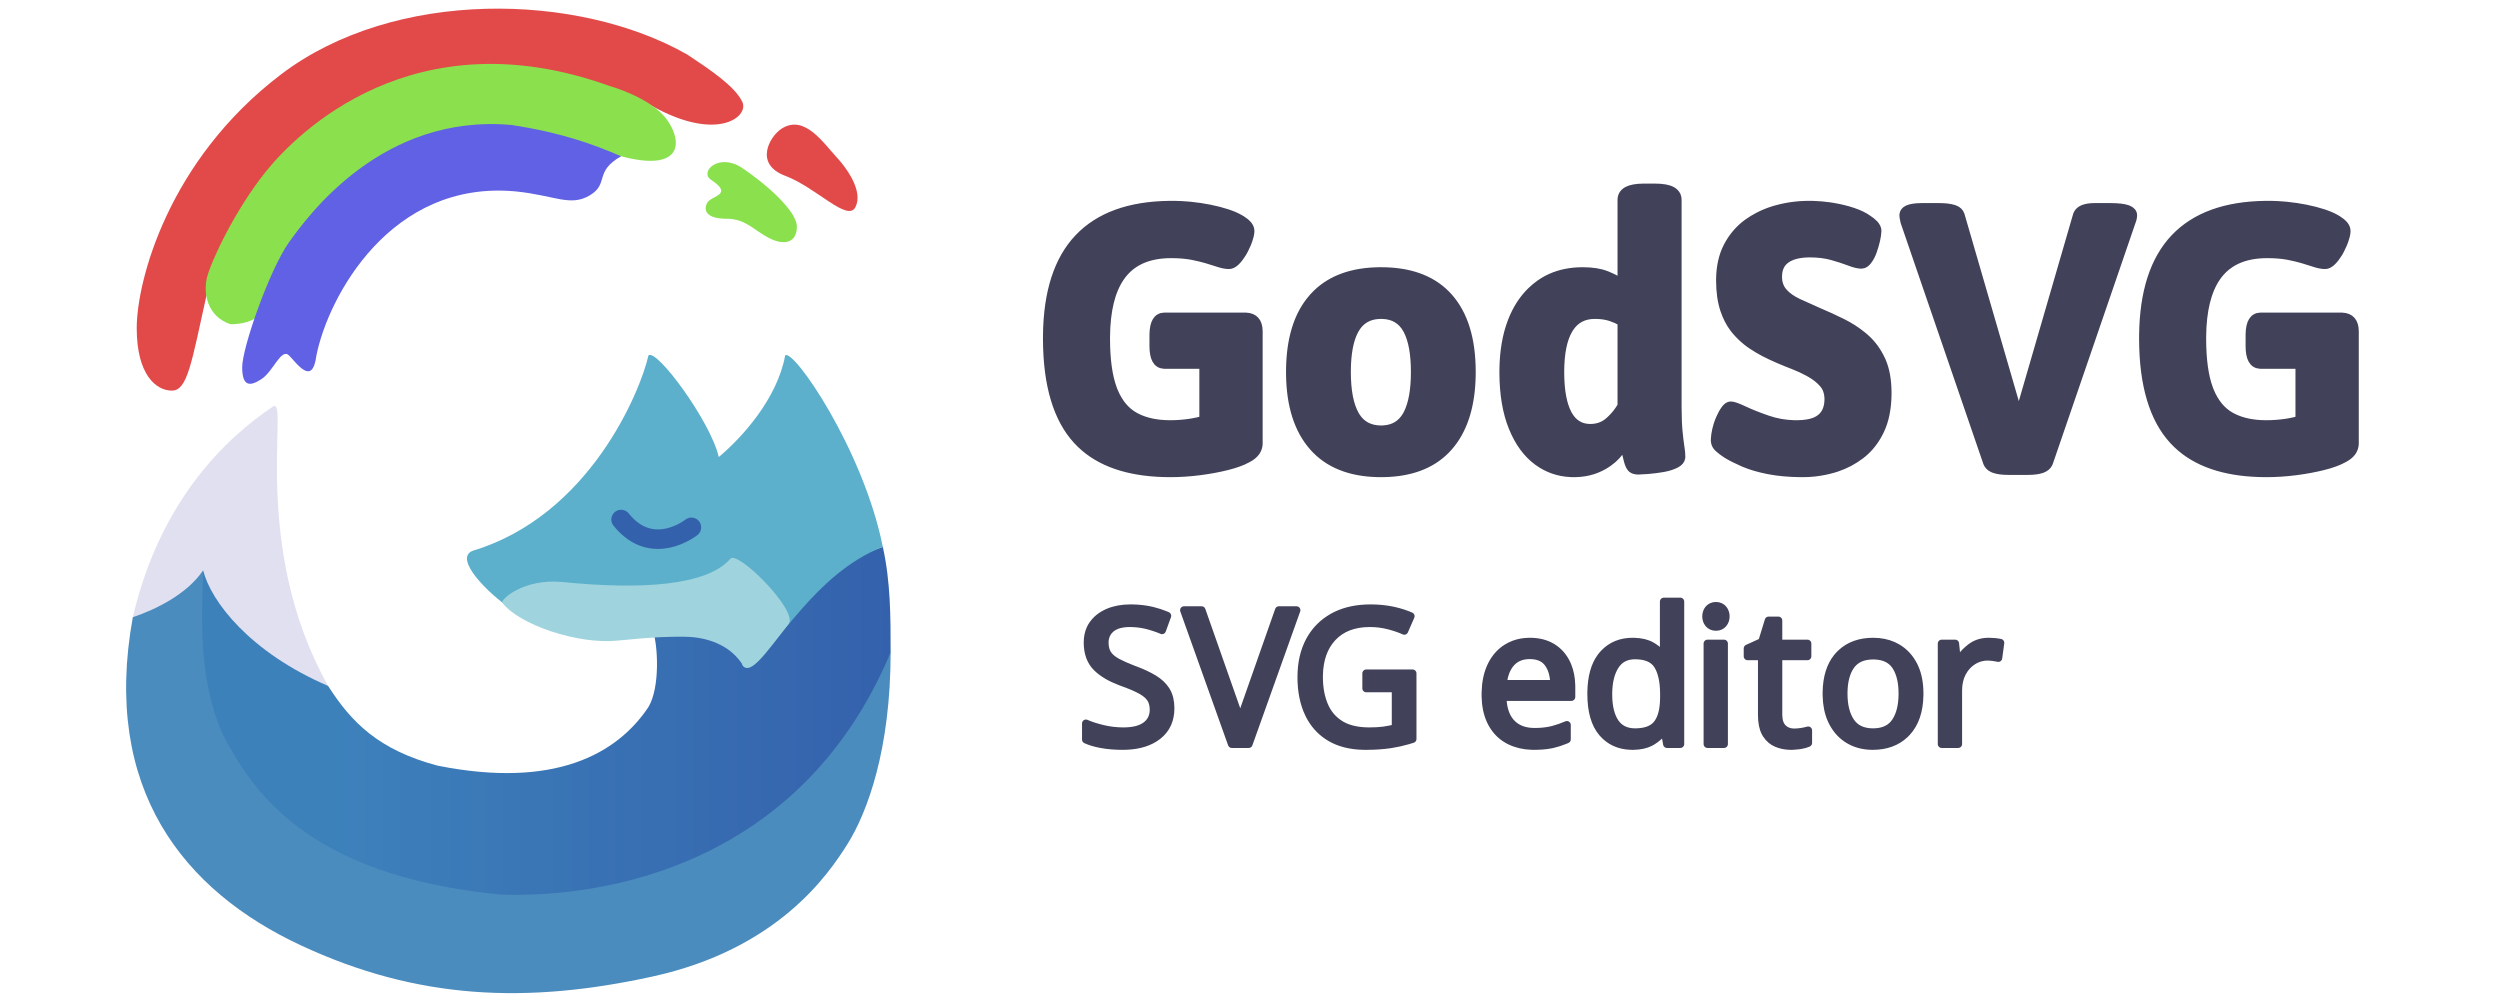
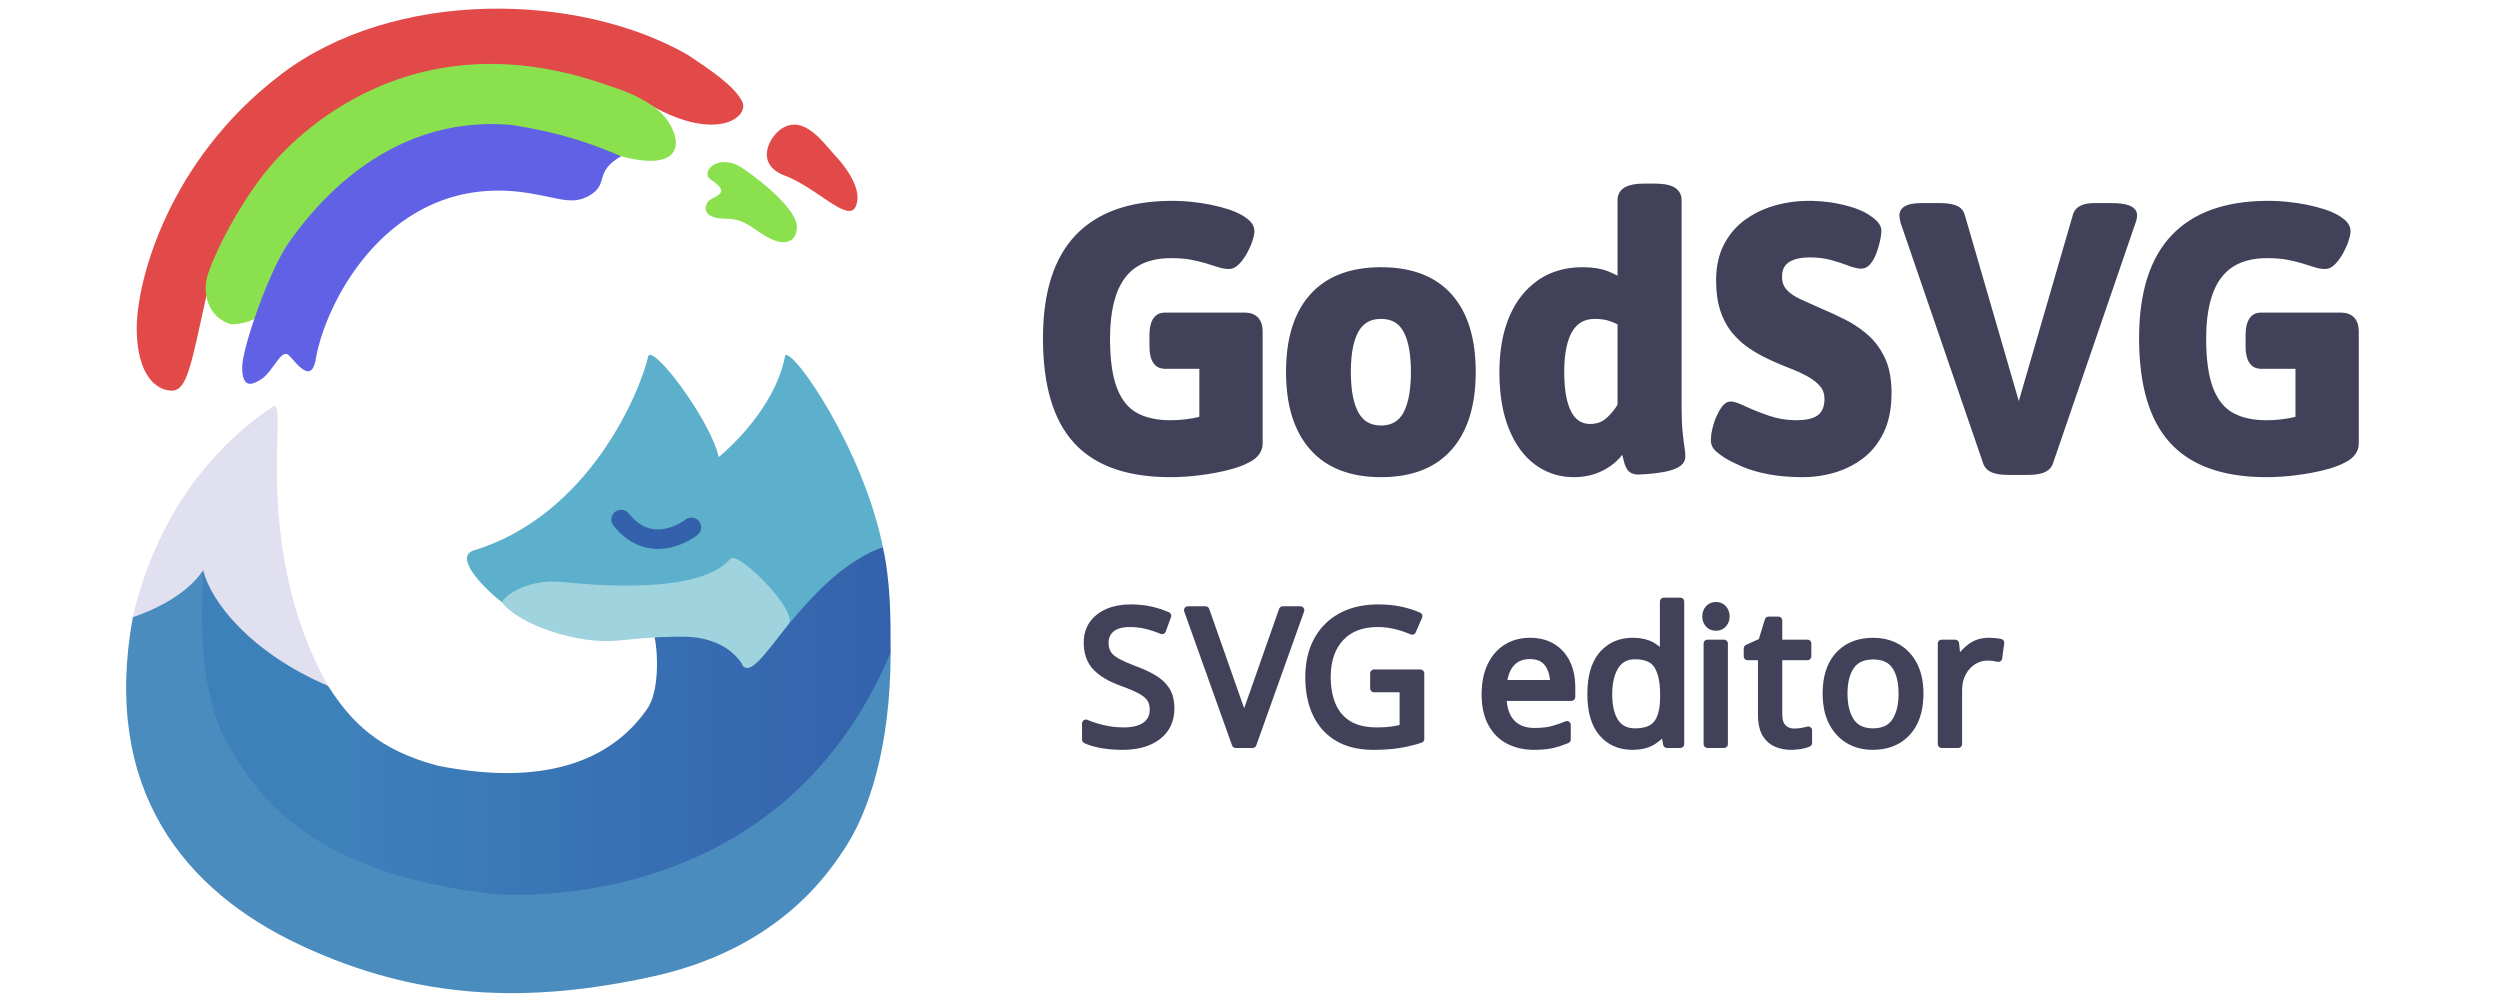
<svg xmlns="http://www.w3.org/2000/svg" width="320" height="128" viewBox="0 0 320 128">
  <linearGradient id="a" x2="1">
    <stop stop-color="#3d81bb" offset=".2" />
    <stop stop-color="#3461ac" offset="1" />
  </linearGradient>
  <path d="M114 83.5c0 12.5-3 20.5-5.5 24.5s-9 13.5-25 17-30 3-45-4S13 101 17 79l9-8q23 51 79 18z" fill="#4b8cbe" />
  <path d="M42 87.8c3 4.7 6.5 8.2 14 10.2 15 3 23-1.5 27-7.5 1.5-2.5 1.25-8 .5-10L113 70c1 4.5 1 9 1 13.5-11.5 27.5-37 31.5-50 31-25.5-2.5-32-14-35.5-20.5C25 86 26 77.5 26 72z" fill="url(#a)" />
  <path d="M17 79c3.5-15 12-23 18-27 2-1-3 18 7 35.8C32 83.5 27 77 26 73c-2 3-6 5-9 6z" fill="#e0e0f0" />
  <path d="M65.5 78c-3-2-7.5-6.5-5-7.5C75.5 66 82 50 83 45.5c1-1 8 8.5 9 13 3-2.5 7.5-7.5 8.5-13 1-1 10 12 12.5 24.5-9 3.5-13.5 13.5-15 12z" fill="#5cb0cb" />
  <path d="M95 85c-2-3-5.5-3.5-7.5-3.5s-3.5 0-8.5.5-12.5-2-14.7-4.84C64 76.8 67 74 72 74.5c10 1 18.5.5 21.5-3 1-1 8.5 6.5 7.5 8.31-3 3.8-5 6.8-6 5.3z" fill="#9fd3dd" />
  <path d="M88.5 67.5s-5 4-9-1" fill="none" stroke="#3461ac" stroke-width="2.5" stroke-linecap="round" />
  <path d="M26.5 37.5C24.5 46.5 24 50 22 50s-4.5-2-4.5-8 4-21.5 18.5-32.5S74-1 88 7c3 2 6 4 7 6s-3.5 5.5-12.5 0L68 9.5zm80-18c2 2 4 5 3 7s-5-2.5-9-4-2-5-.5-6c3-2 5.5 2 7 3.5z" fill="#e24a4a" />
  <path d="M78 11s5.5 1.5 7.5 4.5 1.5 6.5-6 4.5q-32-5.5-46.5 20.5s-1 1-3.5 1c-3-1-3.5-4-3-6S30 27 34 22 53 2 78 11zm13 12c-1.5-1 1-3.5 4-1.5s7 5.5 7 7.5-1.5 2.5-3.5 1.5-3-2.5-5.5-2.5-3-1-2.5-2 3.5-1 .5-3z" fill="#8ae14d" />
  <path d="M79.5 20c-3.5 2-1.5 3.5-4 5s-4.5 0-9.5-.5C50 23 42 38 40.5 45.5c-.5 4-2.5 1-3.5 0s-2 2-3.5 3-2.5 1-2.5-1.5 3.5-12.5 6-16 12-16.5 28.5-15c6.5 1 10.5 2.5 14 4z" fill="#6161e5" />
-   <path d="M154.016 46.704h-4.944a1.623 1.623 0 01-.121-.004q-1.319-.099-1.319-2.396v-1.392a7.633 7.633 0 01.001-.148q.043-2.211 1.388-2.251a1.683 1.683 0 01.051-.001h10.272a3.099 3.099 0 01.136.003q1.622.071 1.64 1.876a4.086 4.086 0 010 .041v14.304a2.075 2.075 0 01-.009.192q-.046.493-.331.907a2.098 2.098 0 01-.02.029q-.33.461-1.001.822a4.859 4.859 0 01-.127.066q-.96.528-2.592.936-1.577.394-3.401.632a36.325 36.325 0 01-.127.016q-1.896.24-3.72.24-7.11 0-10.955-3.265a10.965 10.965 0 01-.973-.935q-3.835-4.169-3.864-12.948a40.579 40.579 0 010-.132 35.974 35.974 0 01.002-.4q.093-8.292 4.03-12.44 3.955-4.166 11.696-4.246a29.47 29.47 0 01.304-.002 22.513 22.513 0 01.435.004q.773.015 1.578.083a26.511 26.511 0 01.363.033 24.686 24.686 0 011.218.15 24.502 24.502 0 011.206.21q1.2.24 2.232.576a12.113 12.113 0 01.191.064q.909.313 1.561.704a5.209 5.209 0 01.136.082q.481.301.776.638a1.714 1.714 0 01.078.095q.129.172.194.353a1.087 1.087 0 01.064.368 1.886 1.886 0 01-.002.092q-.023.458-.262 1.132a8.808 8.808 0 01-.169.44q-.157.376-.351.746a9.821 9.821 0 01-.152.278 7.278 7.278 0 01-.103.176q-.365.604-.785 1.024a2.828 2.828 0 01-.075.072q-.439.408-.837.408-.576 0-1.248-.216-.614-.197-1.387-.434a155.504 155.504 0 00-.149-.046 13.763 13.763 0 00-.164-.049q-.736-.215-1.652-.397a26.554 26.554 0 00-.176-.034 9.405 9.405 0 00-.143-.026q-1.007-.177-2.326-.189a21.292 21.292 0 00-.195-.001q-3.994 0-6.035 2.403a6.643 6.643 0 00-.229.285 7.089 7.089 0 00-.187.258q-1.805 2.614-1.852 7.585a28.298 28.298 0 00-.001.269q0 4.022.886 6.412a9.188 9.188 0 00.026.068 9.596 9.596 0 00.088.222q.91 2.226 2.648 3.21a6.65 6.65 0 00.335.177q1.702.839 4.132.855a14.391 14.391 0 00.093 0 17.272 17.272 0 00.625-.011q.724-.026 1.432-.114a16.255 16.255 0 00.487-.067q1.223-.188 1.68-.396zM294.32 46.704h-4.944a1.623 1.623 0 01-.121-.004q-1.319-.099-1.319-2.396v-1.392a7.633 7.633 0 01.001-.148q.043-2.211 1.388-2.251a1.683 1.683 0 01.051-.001h10.272a3.099 3.099 0 01.136.003q1.622.071 1.64 1.876a4.086 4.086 0 010 .041v14.304a2.075 2.075 0 01-.009.192q-.046.493-.331.907a2.098 2.098 0 01-.02.029q-.33.461-1.001.822a4.859 4.859 0 01-.127.066q-.96.528-2.592.936-1.577.394-3.401.632a36.325 36.325 0 01-.127.016q-1.896.24-3.72.24-7.11 0-10.955-3.265a10.965 10.965 0 01-.973-.935q-3.835-4.169-3.864-12.948a40.579 40.579 0 010-.132 35.974 35.974 0 01.002-.4q.093-8.292 4.03-12.44 3.955-4.166 11.696-4.246a29.47 29.47 0 01.304-.002 22.513 22.513 0 01.435.004q.773.015 1.578.083a26.511 26.511 0 01.363.033 24.686 24.686 0 011.218.15 24.502 24.502 0 011.206.21q1.2.24 2.232.576a12.113 12.113 0 01.191.064q.909.313 1.561.704a5.209 5.209 0 01.136.082q.481.301.776.638a1.714 1.714 0 01.078.095q.129.172.194.353a1.087 1.087 0 01.064.368 1.886 1.886 0 01-.002.092q-.023.458-.262 1.132a8.808 8.808 0 01-.169.44q-.157.376-.351.746a9.821 9.821 0 01-.152.278 7.278 7.278 0 01-.103.176q-.365.604-.785 1.024a2.828 2.828 0 01-.075.072q-.439.408-.837.408-.576 0-1.248-.216-.614-.197-1.387-.434a155.504 155.504 0 00-.149-.046 13.763 13.763 0 00-.164-.049q-.736-.215-1.652-.397a26.554 26.554 0 00-.176-.034 9.405 9.405 0 00-.143-.026q-1.007-.177-2.326-.189a21.292 21.292 0 00-.195-.001q-3.994 0-6.035 2.403a6.643 6.643 0 00-.229.285 7.089 7.089 0 00-.187.258q-1.805 2.614-1.852 7.585a28.298 28.298 0 00-.001.269q0 4.022.886 6.412a9.188 9.188 0 00.026.068 9.596 9.596 0 00.088.222q.91 2.226 2.648 3.21a6.65 6.65 0 00.335.177q1.702.839 4.132.855a14.391 14.391 0 00.093 0 17.272 17.272 0 00.625-.011q.724-.026 1.432-.114a16.255 16.255 0 00.487-.067q1.223-.188 1.68-.396zM259.56 60.288h-2.496q-1.105 0-1.762-.224a2.536 2.536 0 01-.11-.04 2.105 2.105 0 01-.117-.05q-.522-.242-.713-.7a1.296 1.296 0 01-.034-.09l-10.56-30.768q-.048-.24-.096-.456a2.205 2.205 0 01-.023-.12q-.025-.15-.025-.288a.898.898 0 01.007-.11q.055-.445.566-.681a1.745 1.745 0 01.003-.001q.549-.252 1.709-.263a11.362 11.362 0 01.115-.001h2.256q1.056 0 1.776.216a2.139 2.139 0 01.109.036q.626.225.803.756l7.44 25.627 7.44-25.627a1.306 1.306 0 01.069-.158q.213-.407.699-.61a2.464 2.464 0 01.139-.053q.487-.169 1.157-.185a5.963 5.963 0 01.144-.002h2.064a17.082 17.082 0 01.165.001q1.326.013 1.986.234a2.199 2.199 0 01.081.029 2.092 2.092 0 01.084.034q.612.263.612.758a1.632 1.632 0 01-.005.122q-.009.118-.034.244a2.3 2.3 0 01-.009.042q-.048.216-.144.456l-10.56 30.768a1.27 1.27 0 01-.072.172q-.225.445-.792.668a2.534 2.534 0 01-.108.04q-.658.224-1.764.224zM230.47 60.575q-2.22-.021-3.998-.359a23.065 23.065 0 01-.235-.046q-1.7-.341-2.94-.862a10.385 10.385 0 01-.065-.028 28.646 28.646 0 01-.166-.072q-1.232-.537-2.042-1.032-.628-.404-1.047-.787a4.945 4.945 0 01-.057-.053 1.591 1.591 0 01-.098-.101q-.304-.343-.331-.794a1.487 1.487 0 01-.003-.089 4.171 4.171 0 01.003-.146q.018-.523.165-1.174a8.063 8.063 0 01.171-.635q.131-.418.309-.829.312-.72.672-1.2a2.18 2.18 0 01.056-.072q.261-.319.535-.389a.62.62 0 01.153-.019q.432 0 1.704.6t3.024 1.2q1.585.543 3.307.595a12.139 12.139 0 00.365.005 11.148 11.148 0 00.172-.001q1.276-.02 2.108-.335a3.376 3.376 0 00.176-.072q.749-.333 1.158-.968a2.546 2.546 0 00.01-.016 2.526 2.526 0 00.13-.231q.296-.598.323-1.423a5.133 5.133 0 00.003-.17 3.941 3.941 0 00-.004-.178q-.047-1.034-.644-1.742-.648-.768-1.704-1.368a14.162 14.162 0 00-.251-.139q-.866-.469-1.899-.877a21.296 21.296 0 00-.226-.088 39.066 39.066 0 01-.496-.193q-1.076-.428-2.168-.935a17.611 17.611 0 01-1.671-.883 17.855 17.855 0 01-.729-.461 9.655 9.655 0 01-.699-.513q-.745-.6-1.389-1.359a6.852 6.852 0 01-.255-.32q-.755-1.007-1.209-2.368-.528-1.584-.528-3.744a13.316 13.316 0 01.003-.301q.052-2.283.893-3.969a7.244 7.244 0 01.088-.17 9.556 9.556 0 01.19-.34q.886-1.512 2.237-2.523a8.425 8.425 0 01.189-.137 11.204 11.204 0 011.334-.808q.96-.495 2.031-.815a12.714 12.714 0 01.283-.081 15.537 15.537 0 011.142-.267q1.199-.233 2.432-.275a16.025 16.025 0 01.554-.01 19.41 19.41 0 01.573.008q1.017.03 2.002.168a17.802 17.802 0 01.425.064q1.464.24 2.664.648 1.2.408 1.92.936.45.286.761.608a3.077 3.077 0 01.103.112 1.918 1.918 0 01.069.084q.201.257.251.515a.892.892 0 01.016.169 2.962 2.962 0 01-.001.092q-.015.458-.167 1.132-.168.744-.432 1.464a5.767 5.767 0 01-.066.171q-.244.607-.582 1.029a2.084 2.084 0 01-.066.079q-.247.279-.514.364a.774.774 0 01-.236.037 1.983 1.983 0 01-.092-.002q-.557-.026-1.42-.358a17.171 17.171 0 00-.118-.045q-.897-.337-2.09-.675-1.272-.36-2.856-.36a10.433 10.433 0 00-.166.001q-1.111.018-1.914.275a4.244 4.244 0 00-.176.06q-.912.336-1.368.984-.455.646-.456 1.65a4.329 4.329 0 000 .006 3.847 3.847 0 00.004.185q.052 1.077.716 1.807.683.752 1.82 1.287a8.293 8.293 0 00.124.057 1075.979 1075.979 0 00.289.13q1.098.495 2.327 1.046 1.415.593 2.873 1.317a54.655 54.655 0 01.151.075q1.32.66 2.463 1.586a13.673 13.673 0 01.369.31q1.296 1.128 2.088 2.832a6.731 6.731 0 01.096.216q.661 1.565.694 3.797a15.97 15.97 0 01.002.235 16.715 16.715 0 01-.003.307q-.048 2.633-.933 4.493a10.154 10.154 0 01-.15.303q-.811 1.568-2.059 2.617a7.848 7.848 0 01-.311.248q-1.383 1.048-3.021 1.601a11.012 11.012 0 01-.483.151q-1.222.351-2.464.479a13.911 13.911 0 01-1.424.073 31.381 31.381 0 01-.298-.001zM207.544 36.192v-10.608q0-.768.696-1.176a1.781 1.781 0 01.09-.049q.668-.342 2.003-.358a11.137 11.137 0 01.139-.001h1.344q1.522 0 2.219.4a1.693 1.693 0 01.013.008 1.851 1.851 0 01.105.066q.591.402.591 1.11v26.256a71.89 71.89 0 000 .228q.007 1.952.12 3.132.113 1.179.227 1.908a14.939 14.939 0 00.013.084q.12.744.12 1.272a.896.896 0 01-.012.145q-.076.466-.655.776a2.351 2.351 0 01-.029.015q-.653.338-1.559.506a8.189 8.189 0 01-.121.022q-.984.168-1.872.24a48.483 48.483 0 01-.109.009q-.756.059-1.119.063a4.558 4.558 0 01-.044 0 2.342 2.342 0 01-.105-.002q-.467-.021-.725-.233a.791.791 0 01-.034-.029.837.837 0 01-.058-.058q-.247-.276-.418-.911a5.192 5.192 0 01-.004-.015q-.183-.685-.452-1.935a99.166 99.166 0 01-.028-.129q-.499.998-1.362 1.781a6.8 6.8 0 01-.102.091 6.789 6.789 0 01-.519.41q-.621.442-1.357.76a8.208 8.208 0 01-.308.126 6.604 6.604 0 01-.387.135q-.978.308-2.122.341a9.586 9.586 0 01-.275.004 8.835 8.835 0 01-.362-.007q-2.367-.097-4.259-1.473a8.307 8.307 0 01-.011-.008q-2.04-1.488-3.216-4.392-1.159-2.862-1.176-6.959a29.452 29.452 0 010-.121 25.337 25.337 0 01.003-.367q.05-3.448 1.044-6.065a13.076 13.076 0 01.153-.384 12.826 12.826 0 01.144-.333q.862-1.913 2.226-3.235a9.271 9.271 0 011.11-.92 8.326 8.326 0 011.426-.809q1.802-.799 4.07-.799 1.824 0 3.024.48a14.532 14.532 0 01.148.06q.999.413 1.648.86a5.199 5.199 0 01.124.088zM207.544 51.936v-10.704a3.757 3.757 0 00-.102-.063q-.469-.277-1.174-.521a10.559 10.559 0 00-.116-.04 4.72 4.72 0 00-.206-.064q-.715-.202-1.611-.222a8.919 8.919 0 00-.199-.002q-2.127 0-3.229 1.714a4.765 4.765 0 00-.083.134q-1.091 1.826-1.104 5.362a23.262 23.262 0 000 .086 25.006 25.006 0 00.001.217q.029 3.321.946 5.086a5.238 5.238 0 00.013.025 4.808 4.808 0 00.092.167q.915 1.582 2.624 1.654a3.915 3.915 0 00.164.003q1.294 0 2.235-.747a3.659 3.659 0 00.141-.117 8.052 8.052 0 00.299-.276q.381-.371.702-.782a7.404 7.404 0 00.607-.91zM176.422 60.573q-5.451-.102-8.334-3.357-2.91-3.286-2.975-9.325a25.768 25.768 0 01-.001-.275 26.024 26.024 0 01.003-.366q.077-5.531 2.523-8.694a9.514 9.514 0 01.45-.54 9.206 9.206 0 01.457-.473q2.861-2.76 7.938-2.837a19.341 19.341 0 01.293-.002q5.401 0 8.335 2.961a9.136 9.136 0 01.329.351q2.952 3.312 2.952 9.6a25.836 25.836 0 01-.003.375q-.081 5.584-2.593 8.796a9.772 9.772 0 01-.356.429 9.201 9.201 0 01-.38.407q-2.848 2.871-7.989 2.951a19.059 19.059 0 01-.295.002 18.991 18.991 0 01-.354-.003zM176.776 54.96a5.236 5.236 0 00.209-.004q2.056-.082 3.042-1.802a4.565 4.565 0 00.037-.066 5.439 5.439 0 00.094-.179q.938-1.862.938-5.293 0-3.438-.941-5.278a5.277 5.277 0 00-.091-.17q-.99-1.773-3.107-1.845a5.331 5.331 0 00-.181-.003 5.308 5.308 0 00-.209.004q-2.096.083-3.103 1.844a5.245 5.245 0 00-.097.177q-.929 1.783-.958 5.061a24.017 24.017 0 00-.001.21q0 3.6 1.056 5.472a4.547 4.547 0 00.102.171q1.042 1.673 3.138 1.701a5.371 5.371 0 00.072 0zM174.88 88.112v-1.92h5.928v8.4a18.003 18.003 0 01-.654.201q-1.07.306-2.154.471a15.466 15.466 0 01-.179.026q-1.261.178-2.817.189a29.42 29.42 0 01-.22.001 12.952 12.952 0 01-.289-.003q-2.475-.055-4.199-1.065a7.124 7.124 0 01-.361-.226q-1.45-.97-2.289-2.577a7.991 7.991 0 01-.122-.245q-.948-1.98-.948-4.692 0-2.688 1.056-4.656a7.961 7.961 0 01.206-.361q.991-1.635 2.676-2.612a8.345 8.345 0 01.154-.087 7.654 7.654 0 01.411-.211q1.837-.873 4.332-.881a14.37 14.37 0 01.045 0q1.44 0 2.724.264a13.61 13.61 0 01.318.069q1.104.255 2.07.675l-.816 1.872q-.878-.393-1.966-.674a15.906 15.906 0 00-.086-.022q-1.068-.27-2.209-.287a10.338 10.338 0 00-.155-.001q-3.072 0-4.788 1.848-1.652 1.779-1.714 4.826a11.772 11.772 0 00-.002.238 12.344 12.344 0 00.003.253q.038 1.885.657 3.359.658 1.567 2.067 2.442a5.623 5.623 0 00.009.006 4.687 4.687 0 00.25.144q1.352.726 3.434.732a12.053 12.053 0 00.036 0q1.053 0 1.814-.105a7.893 7.893 0 00.106-.015q.792-.12 1.44-.288v-5.088h-3.768zM139 94.664v-2.064a7.835 7.835 0 00.11.048q.834.356 2.038.648 1.251.304 2.582.312a11.963 11.963 0 00.07 0 9.571 9.571 0 00.178-.002q1.788-.033 2.714-.742a2.846 2.846 0 00.146-.119q.788-.691.824-1.789a3.242 3.242 0 00.002-.108q0-.679-.235-1.185a2.116 2.116 0 00-.125-.231 2.014 2.014 0 00-.085-.125q-.351-.478-1.068-.896a6.017 6.017 0 00-.083-.047q-.876-.492-2.436-1.044a14.892 14.892 0 01-.236-.088q-1.908-.728-2.955-1.747a5.168 5.168 0 01-.109-.109q-1.096-1.131-1.116-3.072a7.029 7.029 0 010-.072q0-1 .372-1.788a3.539 3.539 0 01.324-.552 4.087 4.087 0 01.535-.609q.501-.468 1.177-.791a5.639 5.639 0 01.22-.1q1.236-.528 2.844-.528a14.832 14.832 0 01.263.002q1.214.022 2.245.244a9.438 9.438 0 01.084.018 13.39 13.39 0 01.29.068q.857.213 1.594.519a9.386 9.386 0 01.252.109l-.672 1.848a11.138 11.138 0 00-.281-.117q-.656-.262-1.391-.463a14.689 14.689 0 00-.26-.068 8.47 8.47 0 00-.652-.138q-.67-.114-1.372-.125a9.572 9.572 0 00-.148-.001q-1.515 0-2.327.607a2.228 2.228 0 00-.097.077 2.514 2.514 0 00-.144.131q-.645.632-.671 1.601a3.054 3.054 0 00-.001.08 3.958 3.958 0 00.003.159q.031.759.357 1.281.36.576 1.176 1.032a8.452 8.452 0 00.104.057q.755.408 1.961.873a31.438 31.438 0 00.143.054 21.135 21.135 0 01.187.069q1.39.523 2.369 1.119.984.6 1.521 1.424a3.863 3.863 0 01.063.1q.54.888.54 2.232 0 2.225-1.578 3.491a4.767 4.767 0 01-.078.061 5.172 5.172 0 01-.376.263q-1.587 1.009-4.088 1.009-1.44 0-2.664-.216a12.706 12.706 0 01-.151-.028q-1.062-.2-1.804-.533a5.123 5.123 0 01-.085-.039zM163.696 78.104h2.256l-6.12 17.136h-2.16l-6.12-17.136h2.256l4.944 14.064zM212.968 84.032v-7.032h2.112v18.24h-1.704l-.312-1.728h-.096a4.469 4.469 0 01-.27.346q-.462.533-1.111.95a6.077 6.077 0 01-.155.096 3.315 3.315 0 01-.217.119q-.865.435-2.129.456a7.757 7.757 0 01-.126.001 6.717 6.717 0 01-.223-.004q-2.245-.074-3.617-1.664-1.44-1.668-1.44-4.98a14.766 14.766 0 01.001-.205q.041-2.928 1.252-4.551a4.682 4.682 0 01.199-.248 5.313 5.313 0 01.185-.205q1.417-1.487 3.667-1.487a7.754 7.754 0 01.184.002q1.363.033 2.252.55a6.106 6.106 0 01.231.141q.792.51 1.317 1.203zM201.136 87.944v1.272h-8.808a8.858 8.858 0 00.007.202q.082 1.826.909 2.888a3.38 3.38 0 00.2.234 3.399 3.399 0 00.28.267q.971.825 2.525.87a6.264 6.264 0 00.183.003 12.73 12.73 0 00.227-.002q1.082-.019 1.938-.224a6.881 6.881 0 00.007-.002 10.585 10.585 0 00.298-.076q.765-.208 1.568-.546a14.562 14.562 0 00.09-.038v1.848a11.374 11.374 0 01-.246.104q-.777.32-1.54.497a8.916 8.916 0 01-.158.035 7.233 7.233 0 01-.121.025q-.921.179-2.159.179a8.708 8.708 0 01-.282-.005q-1.517-.049-2.733-.632a5.926 5.926 0 01-.213-.107 5.261 5.261 0 01-.336-.194q-1.127-.708-1.804-1.944a6.181 6.181 0 01-.044-.082 5.707 5.707 0 01-.15-.307q-.59-1.299-.628-3.065a11.396 11.396 0 01-.002-.24 12.27 12.27 0 01.003-.262q.039-1.827.627-3.189a6.304 6.304 0 01.078-.173 6.646 6.646 0 01.114-.232q.694-1.344 1.878-2.096a5.021 5.021 0 011-.489q.841-.302 1.827-.325a6.993 6.993 0 01.161-.002 7.42 7.42 0 01.205.003q1.479.041 2.571.677a4.499 4.499 0 01.068.04q1.188.72 1.824 2.028a5.619 5.619 0 01.149.334q.445 1.09.483 2.465a9.383 9.383 0 01.004.261zM231.448 93.488v1.608a1.685 1.685 0 01-.066.031q-.328.147-.894.245a7.932 7.932 0 01-.232.037q-.377.053-.736.067a6.302 6.302 0 01-.232.004 5.676 5.676 0 01-.25-.005q-.649-.029-1.231-.208a4.481 4.481 0 01-.379-.135q-.817-.334-1.336-1.142a3.699 3.699 0 01-.044-.07 2.629 2.629 0 01-.087-.154q-.437-.836-.441-2.244a9.219 9.219 0 010-.026v-7.488h-1.824v-1.008l1.848-.84.84-2.736h1.248v2.952h3.72v1.632h-3.72v7.44a4.67 4.67 0 00.002.145q.033 1.066.562 1.595.543.543 1.387.563a2.741 2.741 0 00.065.001 5.622 5.622 0 00.302-.008q.257-.014.52-.051a6.501 6.501 0 00.162-.025 11.27 11.27 0 00.115-.02q.426-.075.701-.16zM256.048 82.28l-.264 1.944a5.87 5.87 0 00-.139-.03q-.254-.052-.545-.09-.372-.048-.708-.048a3.492 3.492 0 00-.32.015q-.806.074-1.528.525a3.705 3.705 0 00-.734.601q-.372.395-.646.911-.516.972-.516 2.268v6.864h-2.112V82.376h1.728l.24 2.352h.096a6.489 6.489 0 01.329-.502q.537-.743 1.279-1.322.922-.719 2.159-.765a4.588 4.588 0 01.169-.003 7.544 7.544 0 01.137.001q.302.006.643.035a7.522 7.522 0 01.103.01q.356.035.629.098zM245.698 88.982a12.316 12.316 0 00.002-.198 12.045 12.045 0 000-.038q-.006-1.912-.621-3.291a5.773 5.773 0 00-.135-.283 6.878 6.878 0 00-.004-.008q-.756-1.47-2.084-2.248a5.38 5.38 0 00-.536-.275q-1.138-.505-2.548-.505-2.544 0-4.11 1.469a5.395 5.395 0 00-.258.259 5.131 5.131 0 00-.252.292q-1.31 1.639-1.354 4.43a12.403 12.403 0 00-.002.198 11.59 11.59 0 00.002.235q.036 1.771.618 3.09a5.958 5.958 0 00.148.311 6.719 6.719 0 00.084.159q.756 1.383 2.016 2.121 1.218.713 2.746.774a7.243 7.243 0 00.29.006q2.547 0 4.123-1.492a5.491 5.491 0 00.257-.26q1.569-1.697 1.618-4.746zM218.56 82.376h2.112v12.864h-2.112zM243.516 88.784a11.219 11.219 90 01-.002.212q-.038 2.014-.806 3.258a4.108 4.108 90 01-.092.142q-.873 1.292-2.752 1.331a5.677 5.677 90 01-.116.001 5.467 5.467 90 01-.18-.003q-1.807-.059-2.676-1.329-.912-1.332-.912-3.612a11.058 11.058 90 01.002-.212q.041-2.129.91-3.364a3.026 3.026 90 01.149-.195q.867-1.041 2.537-1.098a5.743 5.743 90 01.194-.003 5.752 5.752 90 01.182.003q1.771.056 2.62 1.217a3.002 3.002 90 01.054.076 3.937 3.937 90 01.146.23q.736 1.252.742 3.314a11.66 11.66 90 010 .032zM212.992 89.24v-.384a14.075 14.075 0 00-.002-.223q-.034-2.146-.73-3.36a3.69 3.69 0 00-.06-.101 2.426 2.426 0 00-.168-.239q-.833-1.045-2.76-1.045-1.7 0-2.552 1.35a3.588 3.588 0 00-.004.006 4.338 4.338 0 00-.128.218q-.689 1.252-.722 3.214a11.874 11.874 0 00-.002.204 12.074 12.074 0 00.002.214q.038 2.15.85 3.362a3.145 3.145 0 00.124.173q.833 1.077 2.393 1.099a4.629 4.629 0 00.063 0 7.152 7.152 0 00.189-.002q1.89-.05 2.679-1.114.795-1.072.827-3.194a11.928 11.928 0 00.001-.178zM192.376 87.536h6.552a7.062 7.062 0 00-.006-.202q-.064-1.494-.762-2.45a2.373 2.373 0 00-.16-.197q-.747-.823-2.192-.823a4.524 4.524 0 00-.187.004q-1.37.056-2.189.955a3.027 3.027 0 00-.012.013q-.827.918-1.023 2.509a7.499 7.499 0 00-.021.191zM219.64 77.552c-1.67 0-1.67 2.688-0 2.688s1.67-2.688-0-2.688" fill="#414159" stroke="#414159" stroke-linejoin="round" />
+   <path d="M154.016 46.704h-4.944a1.623 1.623 0 01-.121-.004q-1.319-.099-1.319-2.396v-1.392a7.633 7.633 0 01.001-.148q.043-2.211 1.388-2.251a1.683 1.683 0 01.051-.001h10.272a3.099 3.099 0 01.136.003q1.622.071 1.64 1.876a4.086 4.086 0 010 .041v14.304a2.075 2.075 0 01-.009.192q-.046.493-.331.907a2.098 2.098 0 01-.02.029q-.33.461-1.001.822a4.859 4.859 0 01-.127.066q-.96.528-2.592.936-1.577.394-3.401.632a36.325 36.325 0 01-.127.016q-1.896.24-3.72.24-7.11 0-10.955-3.265a10.965 10.965 0 01-.973-.935q-3.835-4.169-3.864-12.948a40.579 40.579 0 010-.132 35.974 35.974 0 01.002-.4q.093-8.292 4.03-12.44 3.955-4.166 11.696-4.246a29.47 29.47 0 01.304-.002 22.513 22.513 0 01.435.004q.773.015 1.578.083a26.511 26.511 0 01.363.033 24.686 24.686 0 011.218.15 24.502 24.502 0 011.206.21q1.2.24 2.232.576a12.113 12.113 0 01.191.064q.909.313 1.561.704a5.209 5.209 0 01.136.082q.481.301.776.638a1.714 1.714 0 01.078.095q.129.172.194.353a1.087 1.087 0 01.064.368 1.886 1.886 0 01-.002.092q-.023.458-.262 1.132a8.808 8.808 0 01-.169.44q-.157.376-.351.746a9.821 9.821 0 01-.152.278 7.278 7.278 0 01-.103.176q-.365.604-.785 1.024a2.828 2.828 0 01-.075.072q-.439.408-.837.408-.576 0-1.248-.216-.614-.197-1.387-.434a155.504 155.504 0 00-.149-.046 13.763 13.763 0 00-.164-.049q-.736-.215-1.652-.397a26.554 26.554 0 00-.176-.034 9.405 9.405 0 00-.143-.026q-1.007-.177-2.326-.189a21.292 21.292 0 00-.195-.001q-3.994 0-6.035 2.403a6.643 6.643 0 00-.229.285 7.089 7.089 0 00-.187.258q-1.805 2.614-1.852 7.585a28.298 28.298 0 00-.001.269q0 4.022.886 6.412a9.188 9.188 0 00.026.068 9.596 9.596 0 00.088.222q.91 2.226 2.648 3.21a6.65 6.65 0 00.335.177q1.702.839 4.132.855a14.391 14.391 0 00.093 0 17.272 17.272 0 00.625-.011q.724-.026 1.432-.114a16.255 16.255 0 00.487-.067q1.223-.188 1.68-.396zM176.422 60.573q-5.451-.102-8.334-3.357-2.91-3.286-2.975-9.325a25.768 25.768 0 01-.001-.275 26.024 26.024 0 01.003-.366q.077-5.531 2.523-8.694a9.514 9.514 0 01.45-.54 9.206 9.206 0 01.457-.473q2.861-2.76 7.938-2.837a19.341 19.341 0 01.293-.002q5.401 0 8.335 2.961a9.136 9.136 0 01.329.351q2.952 3.312 2.952 9.6a25.836 25.836 0 01-.003.375q-.081 5.584-2.593 8.796a9.772 9.772 0 01-.356.429 9.201 9.201 0 01-.38.407q-2.848 2.871-7.989 2.951a19.059 19.059 0 01-.295.002 18.991 18.991 0 01-.354-.003zM176.776 54.96a5.236 5.236 0 00.209-.004q2.056-.082 3.042-1.802a4.565 4.565 0 00.037-.066 5.439 5.439 0 00.094-.179q.938-1.862.938-5.293 0-3.438-.941-5.278a5.277 5.277 0 00-.091-.17q-.99-1.773-3.107-1.845a5.331 5.331 0 00-.181-.003 5.308 5.308 0 00-.209.004q-2.096.083-3.103 1.844a5.245 5.245 0 00-.097.177q-.929 1.783-.958 5.061a24.017 24.017 0 00-.001.21q0 3.6 1.056 5.472a4.547 4.547 0 00.102.171q1.042 1.673 3.138 1.701a5.371 5.371 0 00.072 0zM207.544 36.192v-10.608q0-.768.696-1.176a1.781 1.781 0 01.09-.049q.668-.342 2.003-.358a11.137 11.137 0 01.139-.001h1.344q1.522 0 2.219.4a1.693 1.693 0 01.013.008 1.851 1.851 0 01.105.066q.591.402.591 1.11v26.256a71.89 71.89 0 000 .228q.007 1.952.12 3.132.113 1.179.227 1.908a14.939 14.939 0 00.013.084q.12.744.12 1.272a.896.896 0 01-.012.145q-.076.466-.655.776a2.351 2.351 0 01-.029.015q-.653.338-1.559.506a8.189 8.189 0 01-.121.022q-.984.168-1.872.24a48.483 48.483 0 01-.109.009q-.756.059-1.119.063a4.558 4.558 0 01-.044 0 2.342 2.342 0 01-.105-.002q-.467-.021-.725-.233a.791.791 0 01-.034-.029.837.837 0 01-.058-.058q-.247-.276-.418-.911a5.192 5.192 0 01-.004-.015q-.183-.685-.452-1.935a99.166 99.166 0 01-.028-.129q-.499.998-1.362 1.781a6.8 6.8 0 01-.102.091 6.789 6.789 0 01-.519.41q-.621.442-1.357.76a8.208 8.208 0 01-.308.126 6.604 6.604 0 01-.387.135q-.978.308-2.122.341a9.586 9.586 0 01-.275.004 8.835 8.835 0 01-.362-.007q-2.367-.097-4.259-1.473a8.307 8.307 0 01-.011-.008q-2.04-1.488-3.216-4.392-1.159-2.862-1.176-6.959a29.452 29.452 0 010-.121 25.337 25.337 0 01.003-.367q.05-3.448 1.044-6.065a13.076 13.076 0 01.153-.384 12.826 12.826 0 01.144-.333q.862-1.913 2.226-3.235a9.271 9.271 0 011.11-.92 8.326 8.326 0 011.426-.809q1.802-.799 4.07-.799 1.824 0 3.024.48a14.532 14.532 0 01.148.06q.999.413 1.648.86a5.199 5.199 0 01.124.088zM207.544 51.936v-10.704a3.757 3.757 0 00-.102-.063q-.469-.277-1.174-.521a10.559 10.559 0 00-.116-.04 4.72 4.72 0 00-.206-.064q-.715-.202-1.611-.222a8.919 8.919 0 00-.199-.002q-2.127 0-3.229 1.714a4.765 4.765 0 00-.083.134q-1.091 1.826-1.104 5.362a23.262 23.262 0 000 .086 25.006 25.006 0 00.001.217q.029 3.321.946 5.086a5.238 5.238 0 00.013.025 4.808 4.808 0 00.092.167q.915 1.582 2.624 1.654a3.915 3.915 0 00.164.003q1.294 0 2.235-.747a3.659 3.659 0 00.141-.117 8.052 8.052 0 00.299-.276q.381-.371.702-.782a7.404 7.404 0 00.607-.91zM230.47 60.575q-2.22-.021-3.998-.359a23.065 23.065 0 01-.235-.046q-1.7-.341-2.94-.862a10.385 10.385 0 01-.065-.028 28.646 28.646 0 01-.166-.072q-1.232-.537-2.042-1.032-.628-.404-1.047-.787a4.945 4.945 0 01-.057-.053 1.591 1.591 0 01-.098-.101q-.304-.343-.331-.794a1.487 1.487 0 01-.003-.089 4.171 4.171 0 01.003-.146q.018-.523.165-1.174a8.063 8.063 0 01.171-.635q.131-.418.309-.829.312-.72.672-1.2a2.18 2.18 0 01.056-.072q.261-.319.535-.389a.62.62 0 01.153-.019q.432 0 1.704.6t3.024 1.2q1.585.543 3.307.595a12.139 12.139 0 00.365.005 11.148 11.148 0 00.172-.001q1.276-.02 2.108-.335a3.376 3.376 0 00.176-.072q.749-.333 1.158-.968a2.546 2.546 0 00.01-.016 2.526 2.526 0 00.13-.231q.296-.598.323-1.423a5.133 5.133 0 00.003-.17 3.941 3.941 0 00-.004-.178q-.047-1.034-.644-1.742-.648-.768-1.704-1.368a14.162 14.162 0 00-.251-.139q-.866-.469-1.899-.877a21.296 21.296 0 00-.226-.088 39.066 39.066 0 01-.496-.193q-1.076-.428-2.168-.935a17.611 17.611 0 01-1.671-.883 17.855 17.855 0 01-.729-.461 9.655 9.655 0 01-.699-.513q-.745-.6-1.389-1.359a6.852 6.852 0 01-.255-.32q-.755-1.007-1.209-2.368-.528-1.584-.528-3.744a13.316 13.316 0 01.003-.301q.052-2.283.893-3.969a7.244 7.244 0 01.088-.17 9.556 9.556 0 01.19-.34q.886-1.512 2.237-2.523a8.425 8.425 0 01.189-.137 11.204 11.204 0 011.334-.808q.96-.495 2.031-.815a12.714 12.714 0 01.283-.081 15.537 15.537 0 011.142-.267q1.199-.233 2.432-.275a16.025 16.025 0 01.554-.01 19.41 19.41 0 01.573.008q1.017.03 2.002.168a17.802 17.802 0 01.425.064q1.464.24 2.664.648 1.2.408 1.92.936.45.286.761.608a3.077 3.077 0 01.103.112 1.918 1.918 0 01.069.084q.201.257.251.515a.892.892 0 01.016.169 2.962 2.962 0 01-.001.092q-.015.458-.167 1.132-.168.744-.432 1.464a5.767 5.767 0 01-.066.171q-.244.607-.582 1.029a2.084 2.084 0 01-.066.079q-.247.279-.514.364a.774.774 0 01-.236.037 1.983 1.983 0 01-.092-.002q-.557-.026-1.42-.358a17.171 17.171 0 00-.118-.045q-.897-.337-2.09-.675-1.272-.36-2.856-.36a10.433 10.433 0 00-.166.001q-1.111.018-1.914.275a4.244 4.244 0 00-.176.06q-.912.336-1.368.984-.455.646-.456 1.65a4.329 4.329 0 000 .006 3.847 3.847 0 00.004.185q.052 1.077.716 1.807.683.752 1.82 1.287a8.293 8.293 0 00.124.057 1075.979 1075.979 0 00.289.13q1.098.495 2.327 1.046 1.415.593 2.873 1.317a54.655 54.655 0 01.151.075q1.32.66 2.463 1.586a13.673 13.673 0 01.369.31q1.296 1.128 2.088 2.832a6.731 6.731 0 01.096.216q.661 1.565.694 3.797a15.97 15.97 0 01.002.235 16.715 16.715 0 01-.003.307q-.048 2.633-.933 4.493a10.154 10.154 0 01-.15.303q-.811 1.568-2.059 2.617a7.848 7.848 0 01-.311.248q-1.383 1.048-3.021 1.601a11.012 11.012 0 01-.483.151q-1.222.351-2.464.479a13.911 13.911 0 01-1.424.073 31.381 31.381 0 01-.298-.001zM259.56 60.288h-2.496q-1.105 0-1.762-.224a2.536 2.536 0 01-.11-.04 2.105 2.105 0 01-.117-.05q-.522-.242-.713-.7a1.296 1.296 0 01-.034-.09l-10.56-30.768q-.048-.24-.096-.456a2.205 2.205 0 01-.023-.12q-.025-.15-.025-.288a.898.898 0 01.007-.11q.055-.445.566-.681a1.745 1.745 0 01.003-.001q.549-.252 1.709-.263a11.362 11.362 0 01.115-.001h2.256q1.056 0 1.776.216a2.139 2.139 0 01.109.036q.626.225.803.756l7.44 25.627 7.44-25.627a1.306 1.306 0 01.069-.158q.213-.407.699-.61a2.464 2.464 0 01.139-.053q.487-.169 1.157-.185a5.963 5.963 0 01.144-.002h2.064a17.082 17.082 0 01.165.001q1.326.013 1.986.234a2.199 2.199 0 01.081.029 2.092 2.092 0 01.084.034q.612.263.612.758a1.632 1.632 0 01-.005.122q-.009.118-.034.244a2.3 2.3 0 01-.009.042q-.048.216-.144.456l-10.56 30.768a1.27 1.27 0 01-.072.172q-.225.445-.792.668a2.534 2.534 0 01-.108.04q-.658.224-1.764.224zM294.32 46.704h-4.944a1.623 1.623 0 01-.121-.004q-1.319-.099-1.319-2.396v-1.392a7.633 7.633 0 01.001-.148q.043-2.211 1.388-2.251a1.683 1.683 0 01.051-.001h10.272a3.099 3.099 0 01.136.003q1.622.071 1.64 1.876a4.086 4.086 0 010 .041v14.304a2.075 2.075 0 01-.009.192q-.046.493-.331.907a2.098 2.098 0 01-.02.029q-.33.461-1.001.822a4.859 4.859 0 01-.127.066q-.96.528-2.592.936-1.577.394-3.401.632a36.325 36.325 0 01-.127.016q-1.896.24-3.72.24-7.11 0-10.955-3.265a10.965 10.965 0 01-.973-.935q-3.835-4.169-3.864-12.948a40.579 40.579 0 010-.132 35.974 35.974 0 01.002-.4q.093-8.292 4.03-12.44 3.955-4.166 11.696-4.246a29.47 29.47 0 01.304-.002 22.513 22.513 0 01.435.004q.773.015 1.578.083a26.511 26.511 0 01.363.033 24.686 24.686 0 011.218.15 24.502 24.502 0 011.206.21q1.2.24 2.232.576a12.113 12.113 0 01.191.064q.909.313 1.561.704a5.209 5.209 0 01.136.082q.481.301.776.638a1.714 1.714 0 01.078.095q.129.172.194.353a1.087 1.087 0 01.064.368 1.886 1.886 0 01-.002.092q-.023.458-.262 1.132a8.808 8.808 0 01-.169.44q-.157.376-.351.746a9.821 9.821 0 01-.152.278 7.278 7.278 0 01-.103.176q-.365.604-.785 1.024a2.828 2.828 0 01-.075.072q-.439.408-.837.408-.576 0-1.248-.216-.614-.197-1.387-.434a155.504 155.504 0 00-.149-.046 13.763 13.763 0 00-.164-.049q-.736-.215-1.652-.397a26.554 26.554 0 00-.176-.034 9.405 9.405 0 00-.143-.026q-1.007-.177-2.326-.189a21.292 21.292 0 00-.195-.001q-3.994 0-6.035 2.403a6.643 6.643 0 00-.229.285 7.089 7.089 0 00-.187.258q-1.805 2.614-1.852 7.585a28.298 28.298 0 00-.001.269q0 4.022.886 6.412a9.188 9.188 0 00.026.068 9.596 9.596 0 00.088.222q.91 2.226 2.648 3.21a6.65 6.65 0 00.335.177q1.702.839 4.132.855a14.391 14.391 0 00.093 0 17.272 17.272 0 00.625-.011q.724-.026 1.432-.114a16.255 16.255 0 00.487-.067q1.223-.188 1.68-.396zM139 94.664v-2.064a7.835 7.835 0 00.11.048q.834.356 2.038.648 1.251.304 2.582.312a11.963 11.963 0 00.07 0 9.571 9.571 0 00.178-.002q1.788-.033 2.714-.742a2.846 2.846 0 00.146-.119q.788-.691.824-1.789a3.242 3.242 0 00.002-.108q0-.679-.235-1.185a2.116 2.116 0 00-.125-.231 2.014 2.014 0 00-.085-.125q-.351-.478-1.068-.896a6.017 6.017 0 00-.083-.047q-.876-.492-2.436-1.044a14.892 14.892 0 01-.236-.088q-1.908-.728-2.955-1.747a5.168 5.168 0 01-.109-.109q-1.096-1.131-1.116-3.072a7.029 7.029 0 010-.072q0-1 .372-1.788a3.539 3.539 0 01.324-.552 4.087 4.087 0 01.535-.609q.501-.468 1.177-.791a5.639 5.639 0 01.22-.1q1.236-.528 2.844-.528a14.832 14.832 0 01.263.002q1.214.022 2.245.244a9.438 9.438 0 01.084.018 13.39 13.39 0 01.29.068q.857.213 1.594.519a9.386 9.386 0 01.252.109l-.672 1.848a11.138 11.138 0 00-.281-.117q-.656-.262-1.391-.463a14.689 14.689 0 00-.26-.068 8.47 8.47 0 00-.652-.138q-.67-.114-1.372-.125a9.572 9.572 0 00-.148-.001q-1.515 0-2.327.607a2.228 2.228 0 00-.097.077 2.514 2.514 0 00-.144.131q-.645.632-.671 1.601a3.054 3.054 0 00-.001.08 3.958 3.958 0 00.003.159q.031.759.357 1.281.36.576 1.176 1.032a8.452 8.452 0 00.104.057q.755.408 1.961.873a31.438 31.438 0 00.143.054 21.135 21.135 0 01.187.069q1.39.523 2.369 1.119.984.6 1.521 1.424a3.863 3.863 0 01.063.1q.54.888.54 2.232 0 2.225-1.578 3.491a4.767 4.767 0 01-.078.061 5.172 5.172 0 01-.376.263q-1.587 1.009-4.088 1.009-1.44 0-2.664-.216a12.706 12.706 0 01-.151-.028q-1.062-.2-1.804-.533a5.123 5.123 0 01-.085-.039zM164.196 78.104h2.256l-6.12 17.136h-2.16l-6.12-17.136h2.256l4.944 14.064zM175.88 88.112v-1.92h5.928v8.4a18.003 18.003 0 01-.654.201q-1.07.306-2.154.471a15.466 15.466 0 01-.179.026q-1.261.178-2.817.189a29.42 29.42 0 01-.22.001 12.952 12.952 0 01-.289-.003q-2.475-.055-4.199-1.065a7.124 7.124 0 01-.361-.226q-1.45-.97-2.289-2.577a7.991 7.991 0 01-.122-.245q-.948-1.98-.948-4.692 0-2.688 1.056-4.656a7.961 7.961 0 01.206-.361q.991-1.635 2.676-2.612a8.345 8.345 0 01.154-.087 7.654 7.654 0 01.411-.211q1.837-.873 4.332-.881a14.37 14.37 0 01.045 0q1.44 0 2.724.264a13.61 13.61 0 01.318.069q1.104.255 2.07.675l-.816 1.872q-.878-.393-1.966-.674a15.906 15.906 0 00-.086-.022q-1.068-.27-2.209-.287a10.338 10.338 0 00-.155-.001q-3.072 0-4.788 1.848-1.652 1.779-1.714 4.826a11.772 11.772 0 00-.002.238 12.344 12.344 0 00.003.253q.038 1.885.657 3.359.658 1.567 2.067 2.442a5.623 5.623 0 00.009.006 4.687 4.687 0 00.25.144q1.352.726 3.434.732a12.053 12.053 0 00.036 0q1.053 0 1.814-.105a7.893 7.893 0 00.106-.015q.792-.12 1.44-.288v-5.088h-3.768zM201.136 87.944v1.272h-8.808a8.858 8.858 0 00.007.202q.082 1.826.909 2.888a3.38 3.38 0 00.2.234 3.399 3.399 0 00.28.267q.971.825 2.525.87a6.264 6.264 0 00.183.003 12.73 12.73 0 00.227-.002q1.082-.019 1.938-.224a6.881 6.881 0 00.007-.002 10.585 10.585 0 00.298-.076q.765-.208 1.568-.546a14.562 14.562 0 00.09-.038v1.848a11.374 11.374 0 01-.246.104q-.777.32-1.54.497a8.916 8.916 0 01-.158.035 7.233 7.233 0 01-.121.025q-.921.179-2.159.179a8.708 8.708 0 01-.282-.005q-1.517-.049-2.733-.632a5.926 5.926 0 01-.213-.107 5.261 5.261 0 01-.336-.194q-1.127-.708-1.804-1.944a6.181 6.181 0 01-.044-.082 5.707 5.707 0 01-.15-.307q-.59-1.299-.628-3.065a11.396 11.396 0 01-.002-.24 12.27 12.27 0 01.003-.262q.039-1.827.627-3.189a6.304 6.304 0 01.078-.173 6.646 6.646 0 01.114-.232q.694-1.344 1.878-2.096a5.021 5.021 0 011-.489q.841-.302 1.827-.325a6.993 6.993 0 01.161-.002 7.42 7.42 0 01.205.003q1.479.041 2.571.677a4.499 4.499 0 01.068.04q1.188.72 1.824 2.028a5.619 5.619 0 01.149.334q.445 1.09.483 2.465a9.383 9.383 0 01.004.261zM192.376 87.536h6.552a7.062 7.062 0 00-.006-.202q-.064-1.494-.762-2.45a2.373 2.373 0 00-.16-.197q-.747-.823-2.192-.823a4.524 4.524 0 00-.187.004q-1.37.056-2.189.955a3.027 3.027 0 00-.012.013q-.827.918-1.023 2.509a7.499 7.499 0 00-.021.191zM212.968 84.032v-7.032h2.112v18.24h-1.704l-.312-1.728h-.096a4.469 4.469 0 01-.27.346q-.462.533-1.111.95a6.077 6.077 0 01-.155.096 3.315 3.315 0 01-.217.119q-.865.435-2.129.456a7.757 7.757 0 01-.126.001 6.717 6.717 0 01-.223-.004q-2.245-.074-3.617-1.664-1.44-1.668-1.44-4.98a14.766 14.766 0 01.001-.205q.041-2.928 1.252-4.551a4.682 4.682 0 01.199-.248 5.313 5.313 0 01.185-.205q1.417-1.487 3.667-1.487a7.754 7.754 0 01.184.002q1.363.033 2.252.55a6.106 6.106 0 01.231.141q.792.51 1.317 1.203zM212.992 89.24v-.384a14.075 14.075 0 00-.002-.223q-.034-2.146-.73-3.36a3.69 3.69 0 00-.06-.101 2.426 2.426 0 00-.168-.239q-.833-1.045-2.76-1.045-1.7 0-2.552 1.35a3.588 3.588 0 00-.004.006 4.338 4.338 0 00-.128.218q-.689 1.252-.722 3.214a11.874 11.874 0 00-.002.204 12.074 12.074 0 00.002.214q.038 2.15.85 3.362a3.145 3.145 0 00.124.173q.833 1.077 2.393 1.099a4.629 4.629 0 00.063 0 7.152 7.152 0 00.189-.002q1.89-.05 2.679-1.114.795-1.072.827-3.194a11.928 11.928 0 00.001-.178zM218.56 82.376h2.112v12.864h-2.112zM219.64 77.552c-1.67 0-1.67 2.688-0 2.688s1.67-2.688-0-2.688zM231.448 93.488v1.608a1.685 1.685 0 01-.066.031q-.328.147-.894.245a7.932 7.932 0 01-.232.037q-.377.053-.736.067a6.302 6.302 0 01-.232.004 5.676 5.676 0 01-.25-.005q-.649-.029-1.231-.208a4.481 4.481 0 01-.379-.135q-.817-.334-1.336-1.142a3.699 3.699 0 01-.044-.07 2.629 2.629 0 01-.087-.154q-.437-.836-.441-2.244a9.219 9.219 0 010-.026v-7.488h-1.824v-1.008l1.848-.84.84-2.736h1.248v2.952h3.72v1.632h-3.72v7.44a4.67 4.67 0 00.002.145q.033 1.066.562 1.595.543.543 1.387.563a2.741 2.741 0 00.065.001 5.622 5.622 0 00.302-.008q.257-.014.52-.051a6.501 6.501 0 00.162-.025 11.27 11.27 0 00.115-.02q.426-.075.701-.16zM245.698 88.982a12.316 12.316 0 00.002-.198 12.045 12.045 0 000-.038q-.006-1.912-.621-3.291a5.773 5.773 0 00-.135-.283 6.878 6.878 0 00-.004-.008q-.756-1.47-2.084-2.248a5.38 5.38 0 00-.536-.275q-1.138-.505-2.548-.505-2.544 0-4.11 1.469a5.395 5.395 0 00-.258.259 5.131 5.131 0 00-.252.292q-1.31 1.639-1.354 4.43a12.403 12.403 0 00-.002.198 11.59 11.59 0 00.002.235q.036 1.771.618 3.09a5.958 5.958 0 00.148.311 6.719 6.719 0 00.084.159q.756 1.383 2.016 2.121 1.218.713 2.746.774a7.243 7.243 0 00.29.006q2.547 0 4.123-1.492a5.491 5.491 0 00.257-.26q1.569-1.697 1.618-4.746zM243.516 88.784a11.219 11.219 90 01-.002.212q-.038 2.014-.806 3.258a4.108 4.108 90 01-.092.142q-.873 1.292-2.752 1.331a5.677 5.677 90 01-.116.001 5.467 5.467 90 01-.18-.003q-1.807-.059-2.676-1.329-.912-1.332-.912-3.612a11.058 11.058 90 01.002-.212q.041-2.129.91-3.364a3.026 3.026 90 01.149-.195q.867-1.041 2.537-1.098a5.743 5.743 90 01.194-.003 5.752 5.752 90 01.182.003q1.771.056 2.62 1.217a3.002 3.002 90 01.054.076 3.937 3.937 90 01.146.23q.736 1.252.742 3.314a11.66 11.66 90 010 .032zM256.048 82.28l-.264 1.944a5.87 5.87 0 00-.139-.03q-.254-.052-.545-.09-.372-.048-.708-.048a3.492 3.492 0 00-.32.015q-.806.074-1.528.525a3.705 3.705 0 00-.734.601q-.372.395-.646.911-.516.972-.516 2.268v6.864h-2.112V82.376h1.728l.24 2.352h.096a6.489 6.489 0 01.329-.502q.537-.743 1.279-1.322.922-.719 2.159-.765a4.588 4.588 0 01.169-.003 7.544 7.544 0 01.137.001q.302.006.643.035a7.522 7.522 0 01.103.01q.356.035.629.098z" fill="#414159" stroke="#414159" stroke-linejoin="round" />
</svg>
